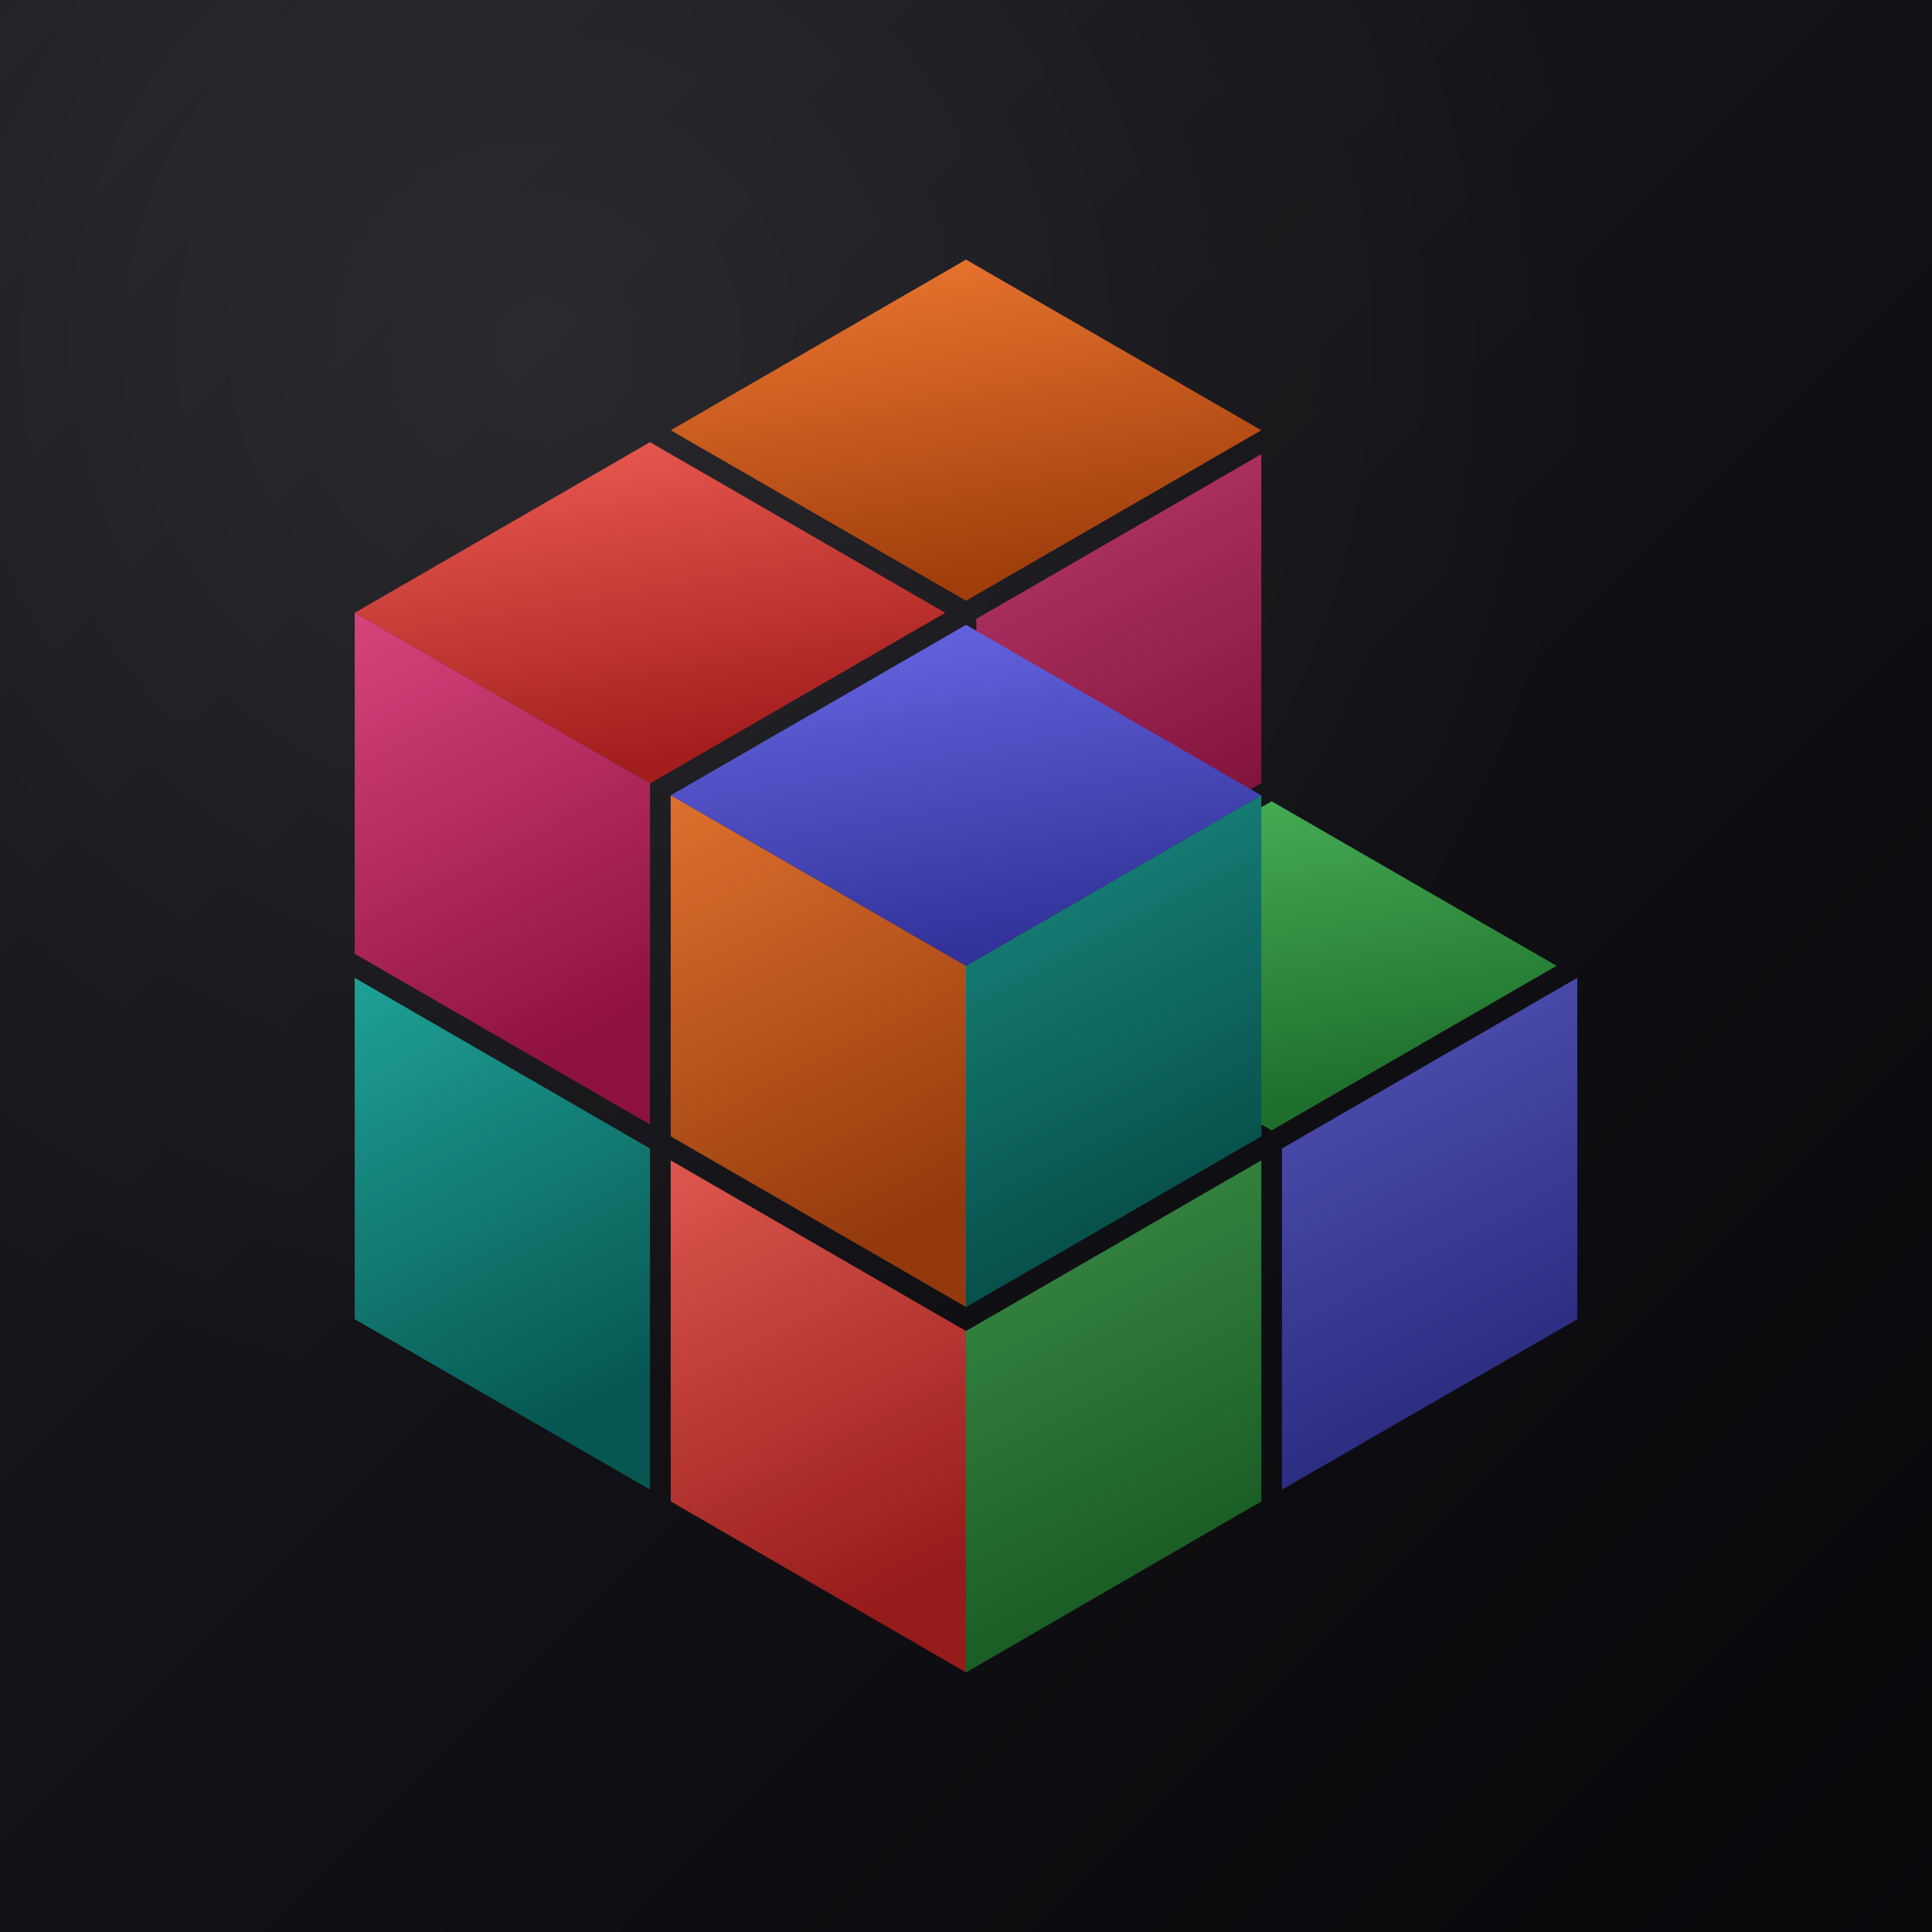
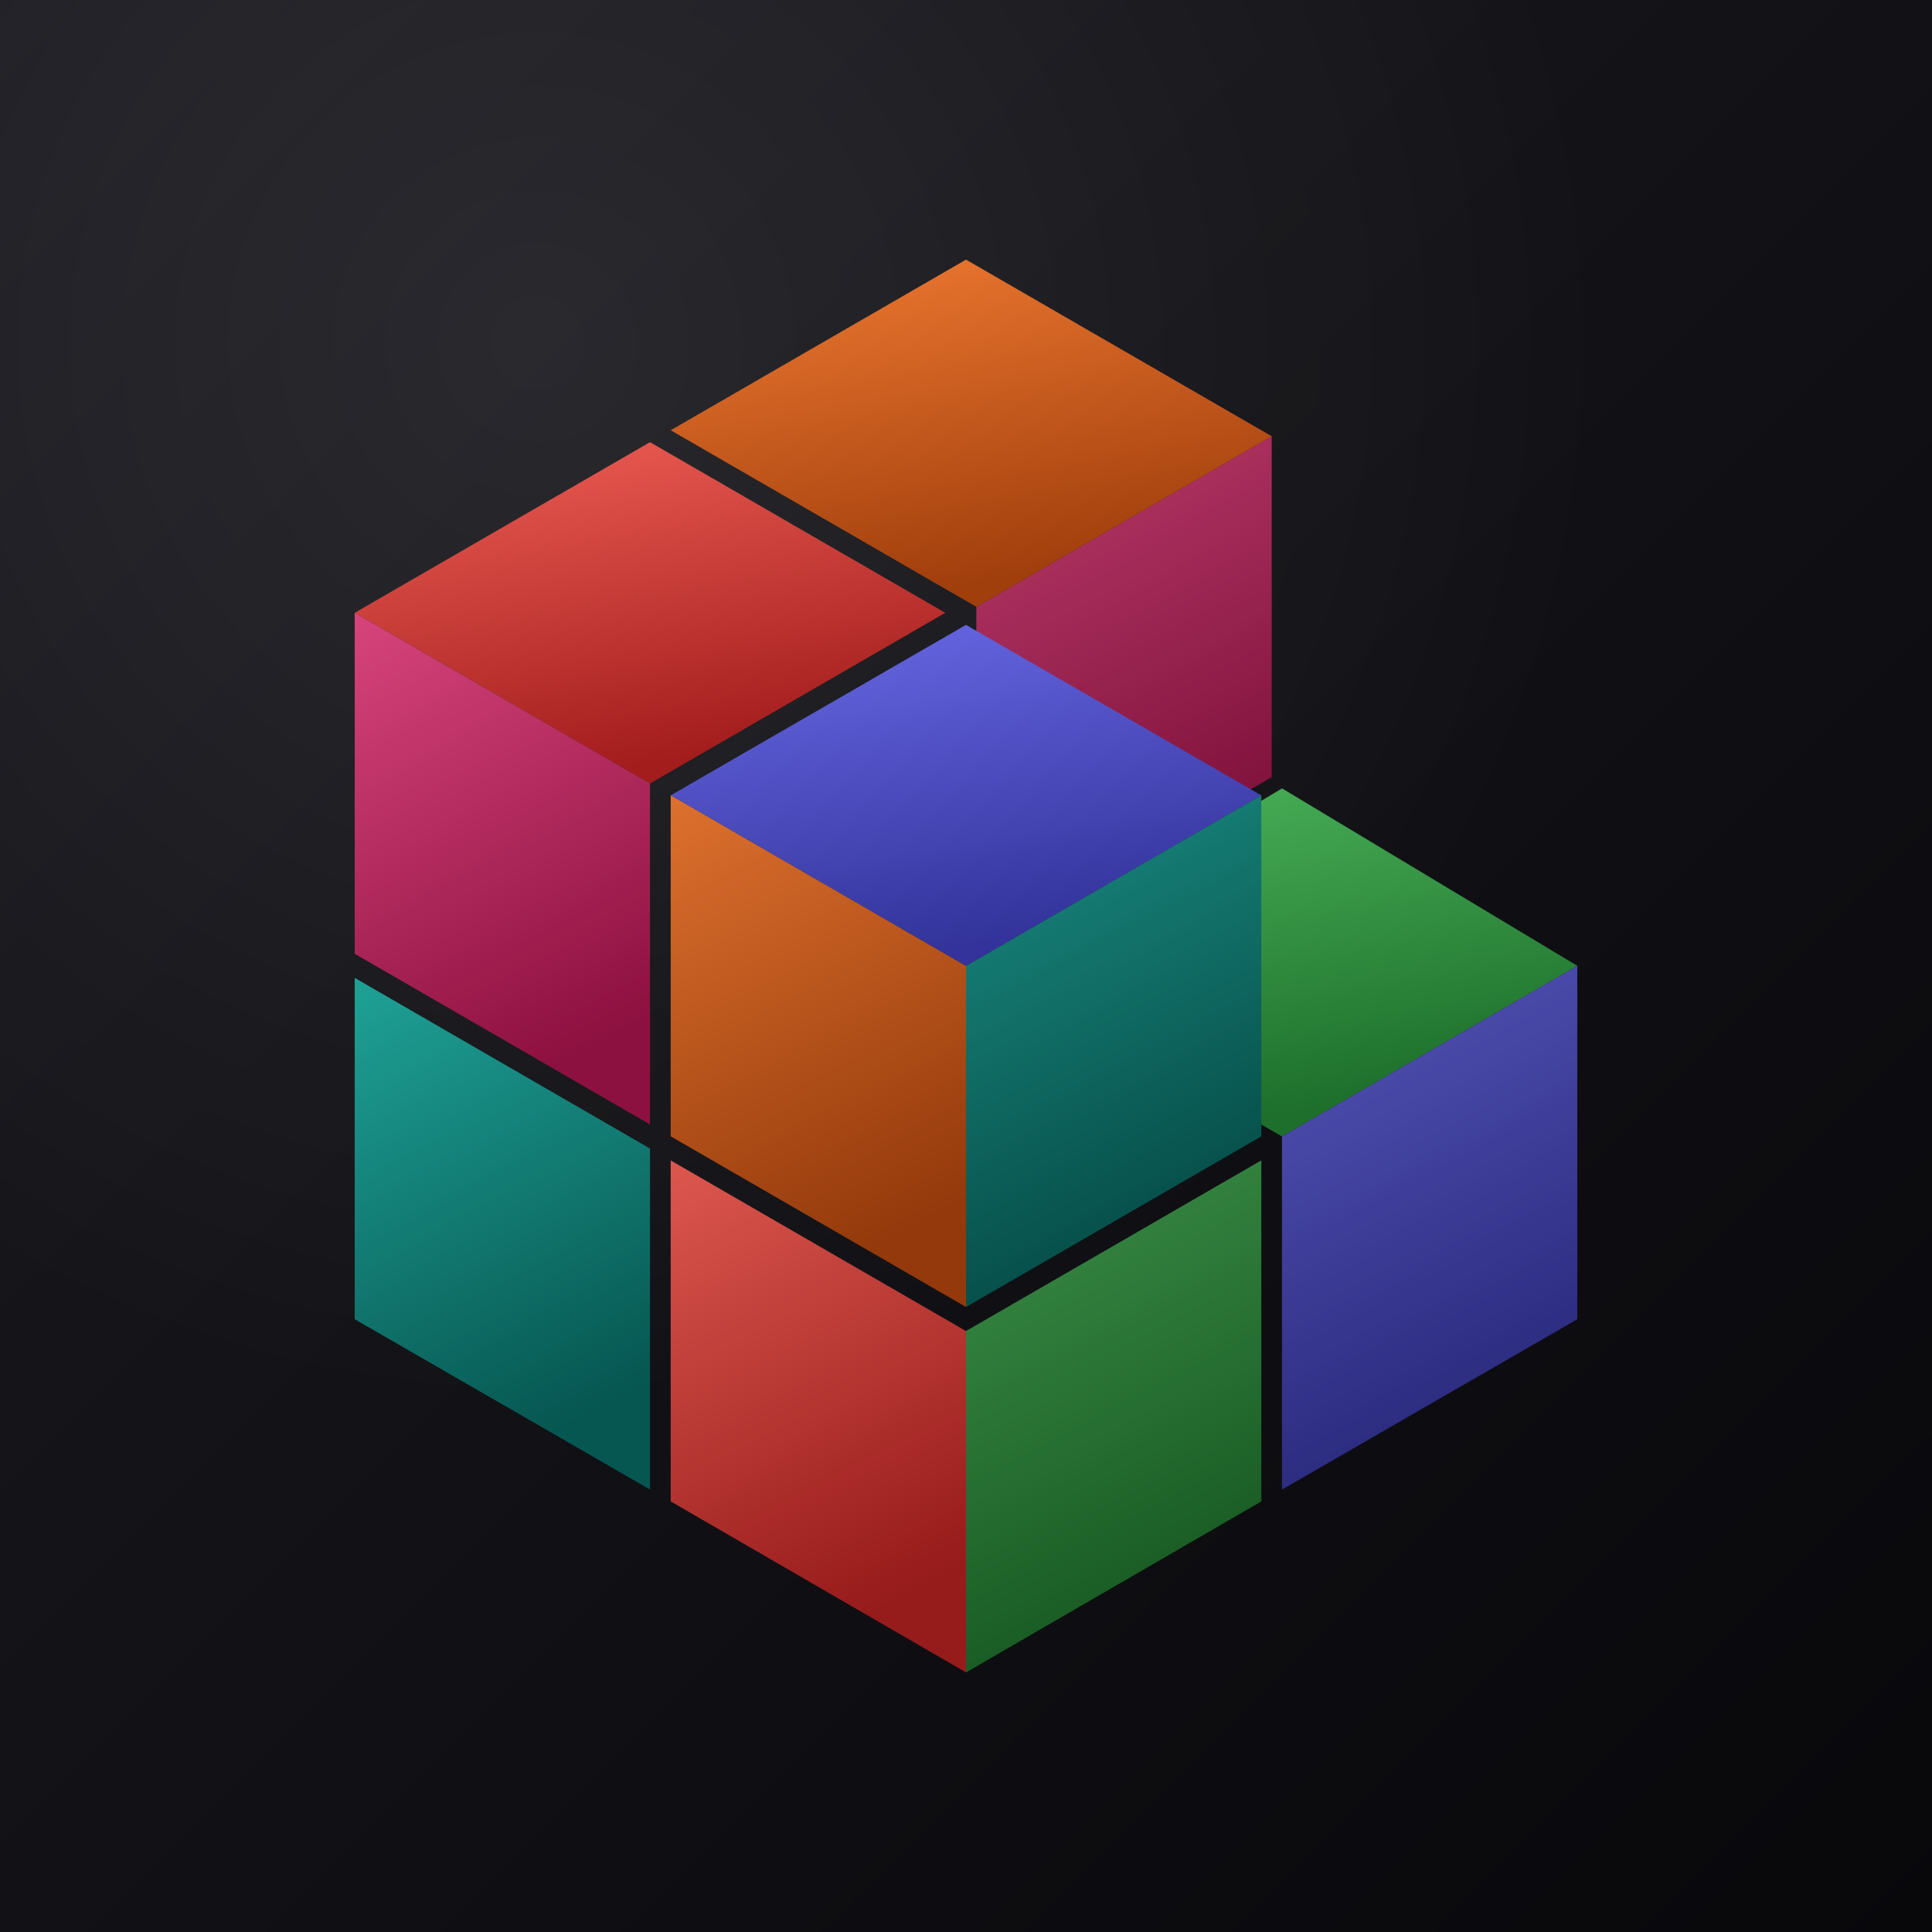
<svg xmlns="http://www.w3.org/2000/svg" width="1024" height="1024" viewBox="0 0 1024 1024">
  <defs>
    <linearGradient id="bg" x1="0" y1="0" x2="1" y2="1">
      <stop offset="0" stop-color="#1B1B21" />
      <stop offset="1" stop-color="#08080B" />
    </linearGradient>
    <radialGradient id="glow" cx="0.28" cy="0.18" r="1.0">
      <stop offset="0" stop-color="#FFFFFF" stop-opacity="0.08" />
      <stop offset="0.55" stop-color="#FFFFFF" stop-opacity="0" />
    </radialGradient>
    <linearGradient id="red" x1="0" y1="0" x2="0.3" y2="1">
      <stop offset="0" stop-color="#EF5F55" />
      <stop offset="1" stop-color="#A31D1D" />
    </linearGradient>
    <linearGradient id="orange" x1="0" y1="0" x2="0.3" y2="1">
      <stop offset="0" stop-color="#F07A32" />
      <stop offset="1" stop-color="#A03E0C" />
    </linearGradient>
    <linearGradient id="green" x1="0" y1="0" x2="0.3" y2="1">
      <stop offset="0" stop-color="#4BB35A" />
      <stop offset="1" stop-color="#1D6F2B" />
    </linearGradient>
    <linearGradient id="teal" x1="0" y1="0" x2="0.3" y2="1">
      <stop offset="0" stop-color="#21AFA3" />
      <stop offset="1" stop-color="#075E58" />
    </linearGradient>
    <linearGradient id="indigo" x1="0" y1="0" x2="0.3" y2="1">
      <stop offset="0" stop-color="#6A6AE8" />
      <stop offset="1" stop-color="#33339B" />
    </linearGradient>
    <linearGradient id="pink" x1="0" y1="0" x2="0.3" y2="1">
      <stop offset="0" stop-color="#E94A86" />
      <stop offset="1" stop-color="#991245" />
    </linearGradient>
  </defs>
  <rect width="1024" height="1024" fill="url(#bg)" />
  <rect width="1024" height="1024" fill="url(#glow)" />
  <g transform="translate(51.2 51.2) scale(0.9)">
-     <polygon points="692,415 859.8,511.9 692,608.8 524.2,511.9" fill="url(#green)" />
-     <polygon points="685.9,210.6 518.1,307.6 518.1,501.3 685.9,404.3" fill="url(#pink)" />
-     <polygon points="685.9,210.6 518.1,307.6 518.1,501.3 685.9,404.3" fill="#000000" opacity="0.20" />
-     <polygon points="512,96 685.9,196.5 512,296.9 338.1,196.5" fill="url(#orange)" />
+     <polygon points="698.1,407.4 872,511.9 698.1,612.4 524.2,511.9" fill="url(#green)" />
+     <polygon points="692,200 518.1,300.5 518.1,501.3 692,400.8" fill="url(#pink)" />
+     <polygon points="692,200 518.1,300.5 518.1,501.3 692,400.8" fill="#000000" opacity="0.20" />
+     <polygon points="512,96 692,200 518.1,300.5 338.1,196.5" fill="url(#orange)" />
    <polygon points="325.9,203.5 499.8,304 325.9,404.5 152,304" fill="url(#red)" />
    <polygon points="512,311.1 685.9,411.5 512,512 338.1,411.5" fill="url(#indigo)" />
    <polygon points="685.9,411.5 512,512 512,712.8 685.9,612.3" fill="url(#teal)" />
-     <polygon points="872,519 698.1,619.5 698.1,820.3 872,720" fill="url(#indigo)" />
+     <polygon points="872,511.9 698.1,612.4 698.1,820.3 872,720" fill="url(#indigo)" />
    <polygon points="685.9,626.5 512,727 512,928 685.9,827.3" fill="url(#green)" />
    <polygon points="152,304 325.9,404.5 325.9,605.3 152,504.8" fill="url(#pink)" />
    <polygon points="338.1,411.5 512,512 512,712.8 338.1,612.3" fill="url(#orange)" />
    <polygon points="152,519 325.9,619.5 325.9,820.3 152,720" fill="url(#teal)" />
    <polygon points="338.1,626.5 512,727 512,928 338.1,827.3" fill="url(#red)" />
    <polygon points="685.9,411.5 512,512 512,712.8 685.9,612.3" fill="#000000" opacity="0.20" />
-     <polygon points="872,519 698.1,619.5 698.1,820.3 872,720" fill="#000000" opacity="0.20" />
+     <polygon points="872,511.9 698.1,612.4 698.1,820.3 872,720" fill="#000000" opacity="0.20" />
    <polygon points="685.9,626.5 512,727 512,928 685.9,827.3" fill="#000000" opacity="0.20" />
    <polygon points="152,304 325.9,404.5 325.9,605.3 152,504.8" fill="#000000" opacity="0.08" />
    <polygon points="338.1,411.5 512,512 512,712.8 338.1,612.3" fill="#000000" opacity="0.08" />
    <polygon points="152,519 325.9,619.5 325.9,820.3 152,720" fill="#000000" opacity="0.08" />
    <polygon points="338.1,626.5 512,727 512,928 338.1,827.3" fill="#000000" opacity="0.08" />
  </g>
</svg>
